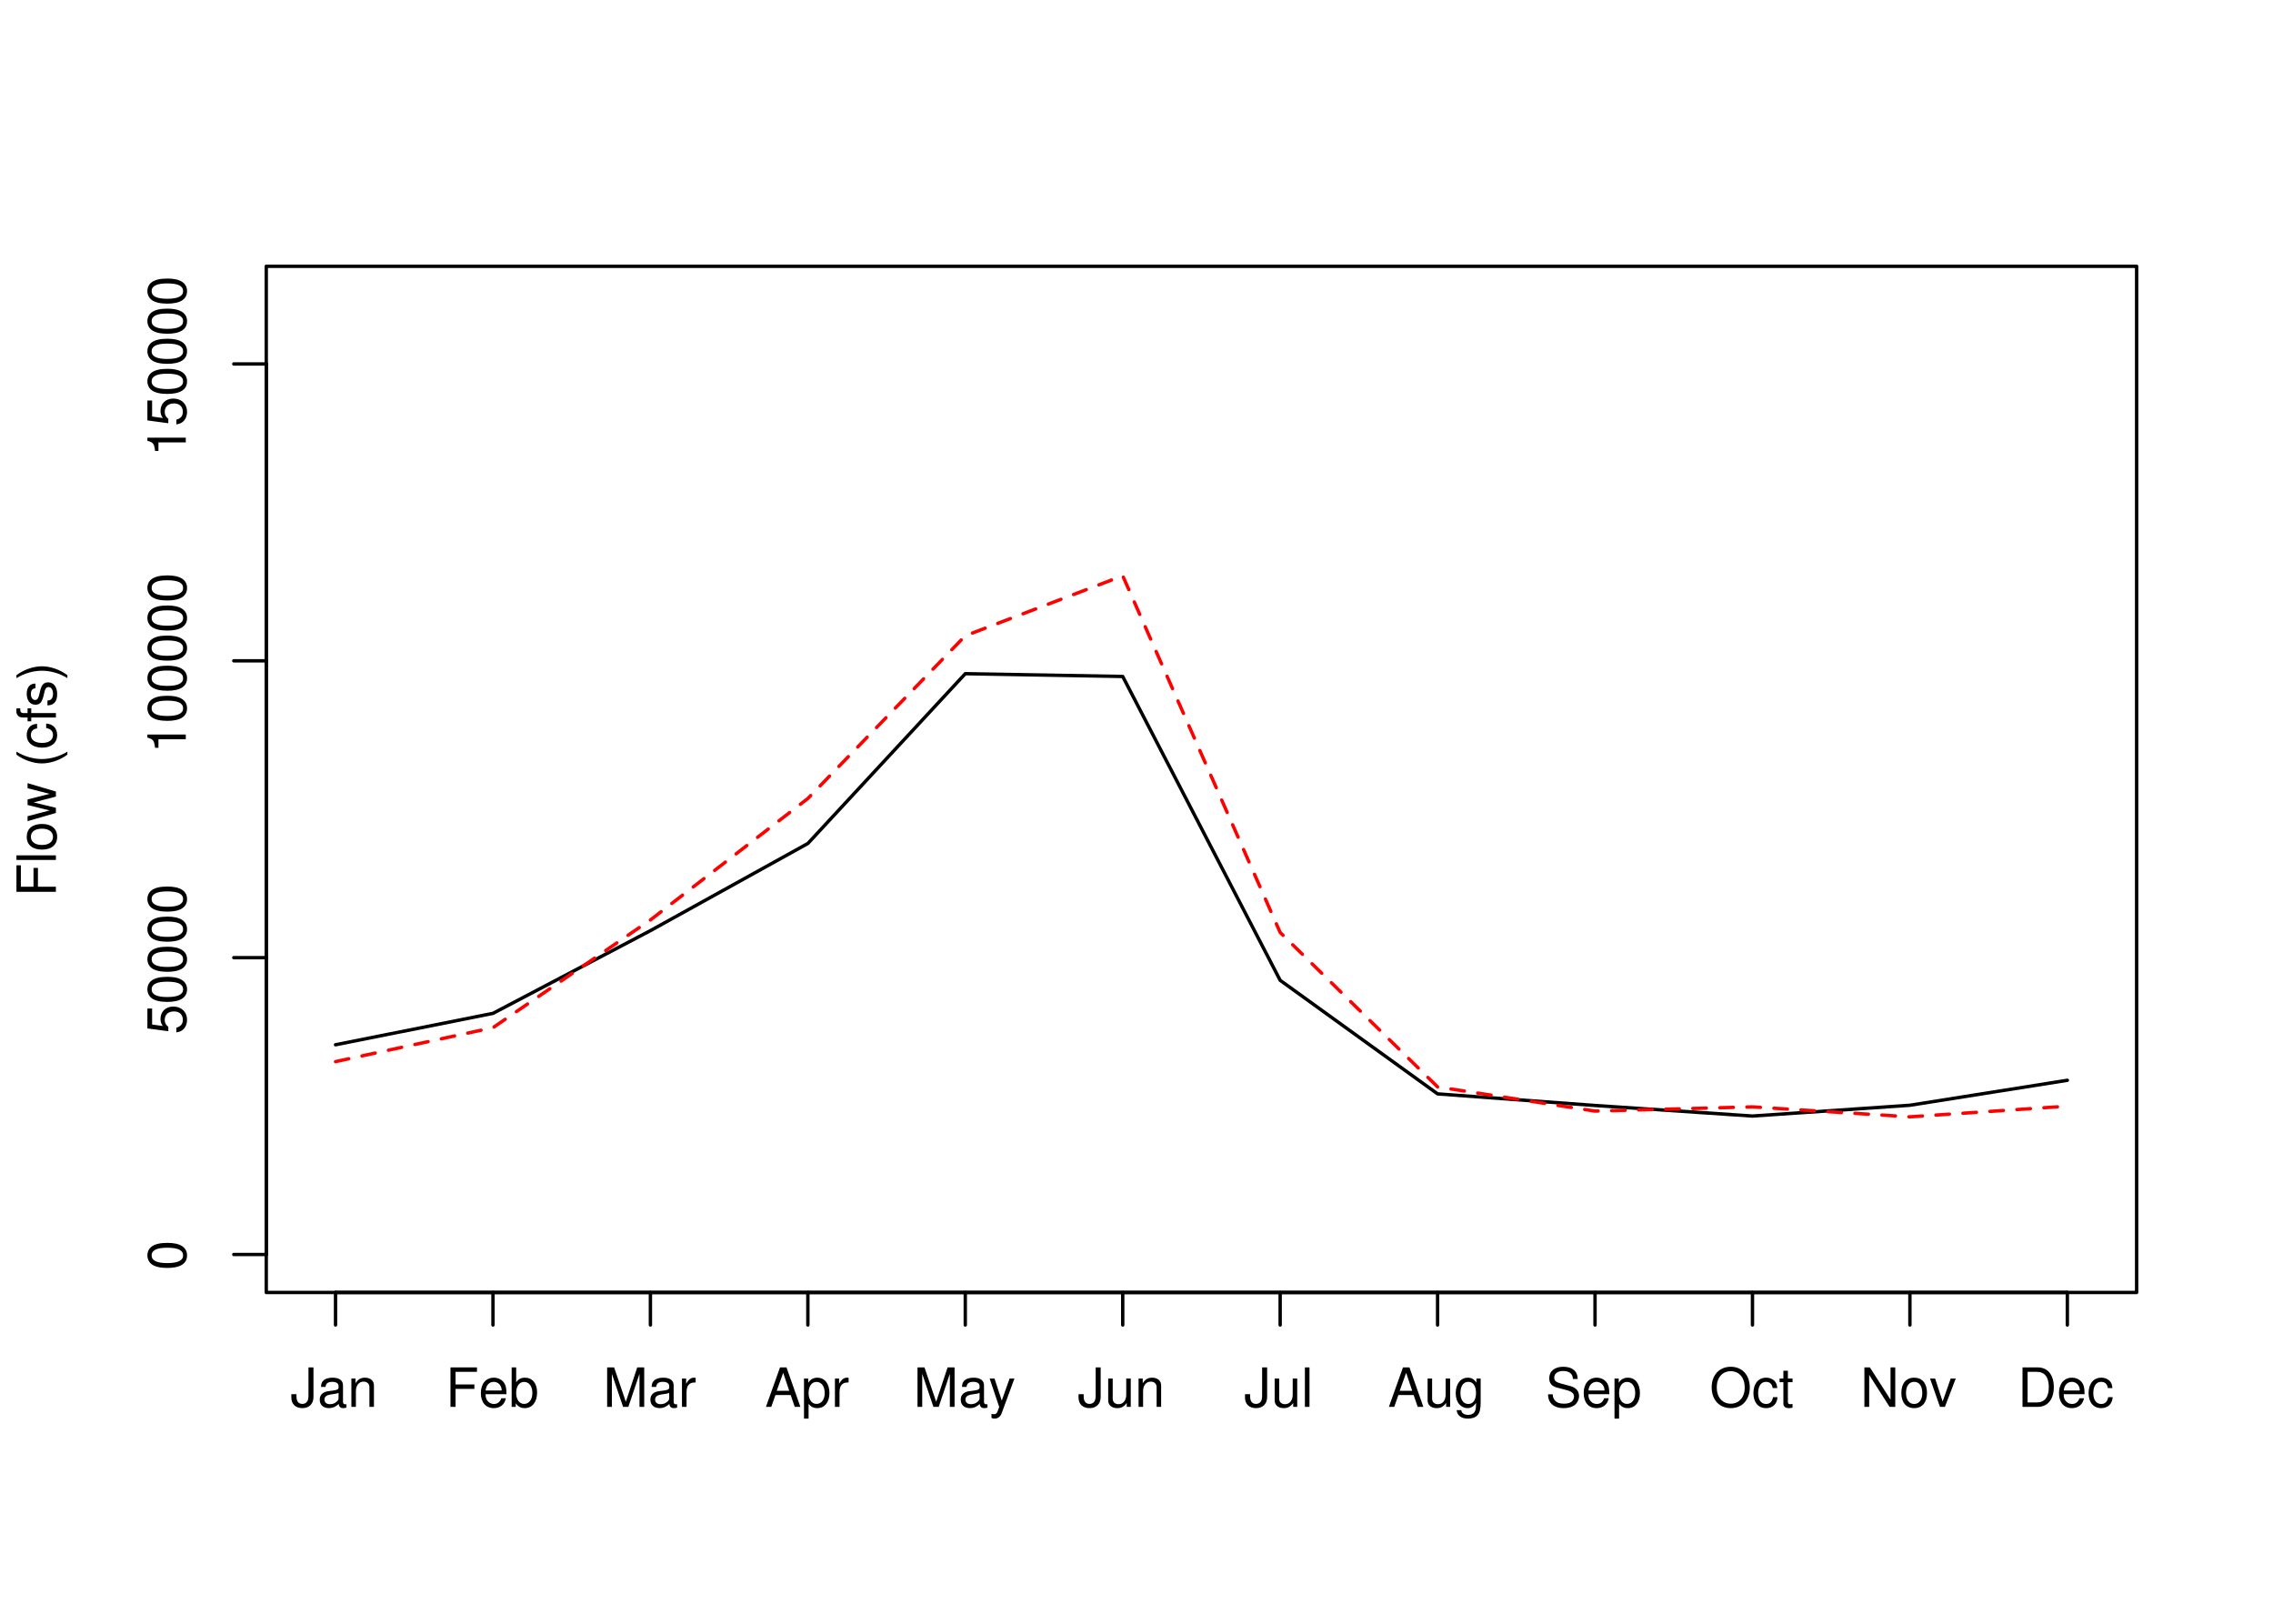
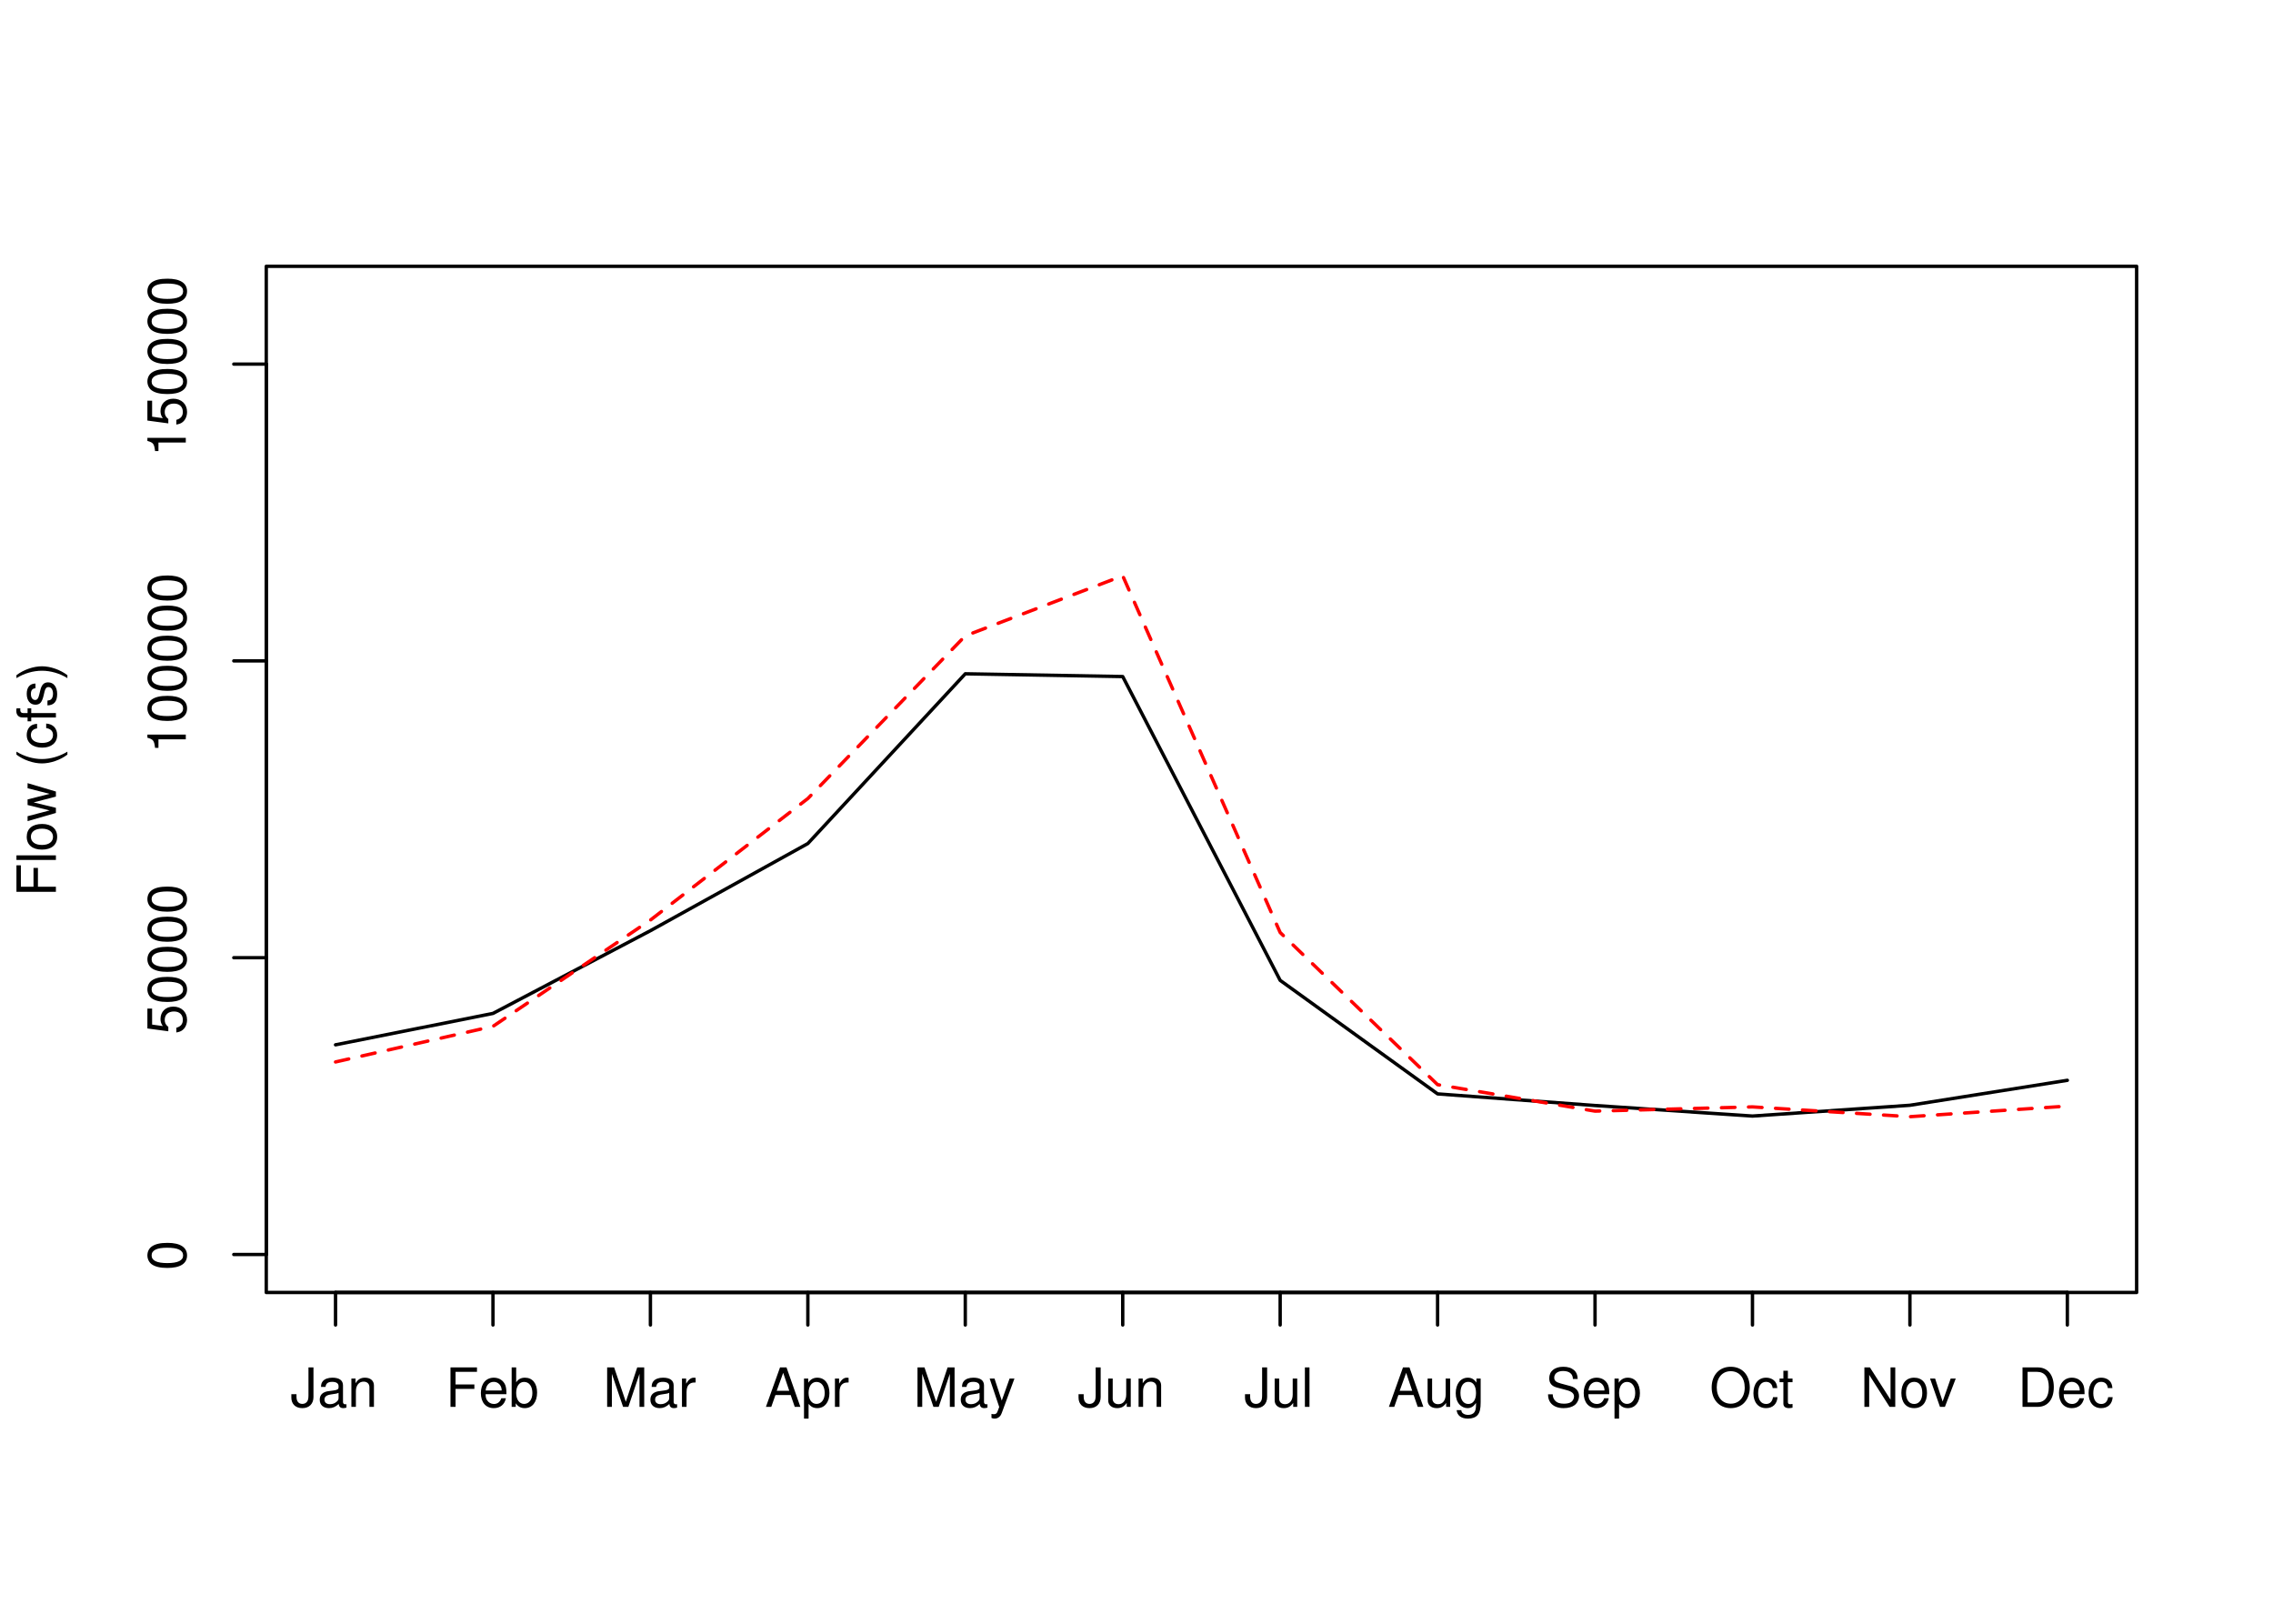
<svg xmlns="http://www.w3.org/2000/svg" xmlns:xlink="http://www.w3.org/1999/xlink" width="504pt" height="360pt" viewBox="0 0 504 360" version="1.1">
  <defs>
    <g>
      <symbol overflow="visible" id="glyph0-0">
        <path style="stroke:none;" d="" />
      </symbol>
      <symbol overflow="visible" id="glyph0-1">
        <path style="stroke:none;" d="M -8.516 -3.297 C -8.516 -2.516 -8.156 -1.781 -7.578 -1.344 C -6.828 -0.797 -5.688 -0.516 -4.109 -0.516 C -1.25 -0.516 0.281 -1.469 0.281 -3.297 C 0.281 -5.094 -1.25 -6.078 -4.047 -6.078 C -5.703 -6.078 -6.797 -5.812 -7.578 -5.25 C -8.172 -4.812 -8.516 -4.109 -8.516 -3.297 Z M -7.578 -3.297 C -7.578 -4.438 -6.422 -5 -4.141 -5 C -1.734 -5 -0.594 -4.453 -0.594 -3.281 C -0.594 -2.156 -1.781 -1.594 -4.109 -1.594 C -6.438 -1.594 -7.578 -2.156 -7.578 -3.297 Z M -7.578 -3.297 " />
      </symbol>
      <symbol overflow="visible" id="glyph0-2">
        <path style="stroke:none;" d="M -8.516 -5.719 L -8.516 -1.312 L -3.875 -0.688 L -3.875 -1.656 C -4.469 -2.141 -4.672 -2.562 -4.672 -3.219 C -4.672 -4.359 -3.891 -5.078 -2.625 -5.078 C -1.406 -5.078 -0.656 -4.375 -0.656 -3.219 C -0.656 -2.297 -1.125 -1.734 -2.094 -1.469 L -2.094 -0.422 C -1.391 -0.562 -1.062 -0.688 -0.75 -0.938 C -0.094 -1.422 0.281 -2.281 0.281 -3.234 C 0.281 -4.953 -0.969 -6.156 -2.766 -6.156 C -4.453 -6.156 -5.609 -5.047 -5.609 -3.406 C -5.609 -2.812 -5.453 -2.328 -5.094 -1.844 L -7.469 -2.172 L -7.469 -5.719 L -8.516 -5.719 Z M -8.516 -5.719 " />
      </symbol>
      <symbol overflow="visible" id="glyph0-3">
        <path style="stroke:none;" d="M -6.062 -3.109 L 0 -3.109 L 0 -4.156 L -8.516 -4.156 L -8.516 -3.469 C -7.203 -3.094 -7.016 -2.859 -6.812 -1.219 L -6.062 -1.219 L -6.062 -3.109 Z M -6.062 -3.109 " />
      </symbol>
      <symbol overflow="visible" id="glyph0-4">
        <path style="stroke:none;" d="M -3.984 -2.203 L -3.984 -6.375 L -4.969 -6.375 L -4.969 -2.203 L -7.766 -2.203 L -7.766 -6.953 L -8.75 -6.953 L -8.75 -1.078 L 0 -1.078 L 0 -2.203 L -3.984 -2.203 Z M -3.984 -2.203 " />
      </symbol>
      <symbol overflow="visible" id="glyph0-5">
        <path style="stroke:none;" d="M -8.75 -1.828 L -8.75 -0.812 L 0 -0.812 L 0 -1.828 L -8.75 -1.828 Z M -8.75 -1.828 " />
      </symbol>
      <symbol overflow="visible" id="glyph0-6">
        <path style="stroke:none;" d="M -6.469 -3.266 C -6.469 -1.5 -5.203 -0.438 -3.094 -0.438 C -0.984 -0.438 0.281 -1.484 0.281 -3.281 C 0.281 -5.047 -0.984 -6.125 -3.047 -6.125 C -5.219 -6.125 -6.469 -5.078 -6.469 -3.266 Z M -5.547 -3.281 C -5.547 -4.406 -4.625 -5.078 -3.062 -5.078 C -1.578 -5.078 -0.641 -4.375 -0.641 -3.281 C -0.641 -2.156 -1.578 -1.469 -3.094 -1.469 C -4.609 -1.469 -5.547 -2.156 -5.547 -3.281 Z M -5.547 -3.281 " />
      </symbol>
      <symbol overflow="visible" id="glyph0-7">
        <path style="stroke:none;" d="M 0 -6.641 L -6.281 -8.5 L -6.281 -7.375 L -1.391 -6.125 L -6.281 -4.891 L -6.281 -3.656 L -1.391 -2.453 L -6.281 -1.172 L -6.281 -0.078 L 0 -1.891 L 0 -3.031 L -4.938 -4.234 L 0 -5.516 L 0 -6.641 Z M 0 -6.641 " />
      </symbol>
      <symbol overflow="visible" id="glyph0-8">
        <path style="stroke:none;" d="" />
      </symbol>
      <symbol overflow="visible" id="glyph0-9">
        <path style="stroke:none;" d="M -8.75 -2.828 C -7.172 -1.625 -4.984 -0.875 -3.109 -0.875 C -1.219 -0.875 0.969 -1.625 2.547 -2.828 L 2.547 -3.484 C 0.828 -2.438 -1.188 -1.844 -3.109 -1.844 C -5.016 -1.844 -7.047 -2.438 -8.75 -3.484 L -8.75 -2.828 Z M -8.75 -2.828 " />
      </symbol>
      <symbol overflow="visible" id="glyph0-10">
        <path style="stroke:none;" d="M -4.172 -5.656 C -4.781 -5.609 -5.188 -5.469 -5.531 -5.234 C -6.125 -4.797 -6.469 -4.047 -6.469 -3.172 C -6.469 -1.469 -5.125 -0.375 -3.031 -0.375 C -1.016 -0.375 0.281 -1.453 0.281 -3.156 C 0.281 -4.656 -0.625 -5.609 -2.156 -5.719 L -2.156 -4.719 C -1.156 -4.547 -0.641 -4.031 -0.641 -3.188 C -0.641 -2.078 -1.547 -1.422 -3.031 -1.422 C -4.609 -1.422 -5.547 -2.062 -5.547 -3.156 C -5.547 -4 -5.047 -4.531 -4.172 -4.641 L -4.172 -5.656 Z M -4.172 -5.656 " />
      </symbol>
      <symbol overflow="visible" id="glyph0-11">
        <path style="stroke:none;" d="M -6.281 -3.094 L -6.281 -2.047 L -7.266 -2.047 C -7.688 -2.047 -7.906 -2.297 -7.906 -2.75 C -7.906 -2.828 -7.906 -2.875 -7.891 -3.094 L -8.719 -3.094 C -8.766 -2.875 -8.781 -2.734 -8.781 -2.531 C -8.781 -1.609 -8.25 -1.062 -7.359 -1.062 L -6.281 -1.062 L -6.281 -0.219 L -5.469 -0.219 L -5.469 -1.062 L 0 -1.062 L 0 -2.047 L -5.469 -2.047 L -5.469 -3.094 L -6.281 -3.094 Z M -6.281 -3.094 " />
      </symbol>
      <symbol overflow="visible" id="glyph0-12">
        <path style="stroke:none;" d="M -4.531 -5.25 C -5.766 -5.25 -6.469 -4.422 -6.469 -2.969 C -6.469 -1.516 -5.719 -0.562 -4.547 -0.562 C -3.562 -0.562 -3.094 -1.062 -2.734 -2.562 L -2.516 -3.484 C -2.344 -4.188 -2.094 -4.469 -1.625 -4.469 C -1.047 -4.469 -0.641 -3.875 -0.641 -3 C -0.641 -2.453 -0.797 -2 -1.062 -1.75 C -1.25 -1.594 -1.422 -1.531 -1.875 -1.469 L -1.875 -0.406 C -0.422 -0.453 0.281 -1.266 0.281 -2.922 C 0.281 -4.5 -0.5 -5.516 -1.719 -5.516 C -2.656 -5.516 -3.172 -4.984 -3.469 -3.734 L -3.703 -2.766 C -3.891 -1.953 -4.156 -1.609 -4.594 -1.609 C -5.172 -1.609 -5.547 -2.125 -5.547 -2.938 C -5.547 -3.75 -5.203 -4.172 -4.531 -4.203 L -4.531 -5.25 Z M -4.531 -5.25 " />
      </symbol>
      <symbol overflow="visible" id="glyph0-13">
        <path style="stroke:none;" d="M 2.547 -1.109 C 0.969 -2.312 -1.219 -3.078 -3.094 -3.078 C -4.984 -3.078 -7.172 -2.312 -8.75 -1.109 L -8.75 -0.453 C -7.031 -1.516 -5.016 -2.094 -3.094 -2.094 C -1.188 -2.094 0.844 -1.516 2.547 -0.453 L 2.547 -1.109 Z M 2.547 -1.109 " />
      </symbol>
      <symbol overflow="visible" id="glyph1-0">
        <path style="stroke:none;" d="" />
      </symbol>
      <symbol overflow="visible" id="glyph1-1">
        <path style="stroke:none;" d="M 4 -8.75 L 4 -2.594 C 4 -1.891 3.922 -1.5 3.719 -1.203 C 3.5 -0.859 3.094 -0.656 2.656 -0.656 C 1.812 -0.656 1.344 -1.219 1.344 -2.25 L 1.344 -2.812 L 0.203 -2.812 L 0.203 -2.047 C 0.203 -0.625 1.141 0.281 2.641 0.281 C 4.156 0.281 5.109 -0.672 5.109 -2.188 L 5.109 -8.75 L 4 -8.75 Z M 4 -8.75 " />
      </symbol>
      <symbol overflow="visible" id="glyph1-2">
        <path style="stroke:none;" d="M 6.422 -0.594 C 6.312 -0.562 6.266 -0.562 6.203 -0.562 C 5.859 -0.562 5.656 -0.75 5.656 -1.062 L 5.656 -4.75 C 5.656 -5.875 4.844 -6.469 3.297 -6.469 C 2.391 -6.469 1.625 -6.203 1.219 -5.734 C 0.922 -5.406 0.797 -5.047 0.781 -4.422 L 1.781 -4.422 C 1.875 -5.203 2.328 -5.547 3.266 -5.547 C 4.156 -5.547 4.672 -5.203 4.672 -4.609 L 4.672 -4.344 C 4.672 -3.922 4.422 -3.75 3.625 -3.641 C 2.203 -3.469 1.984 -3.422 1.609 -3.266 C 0.875 -2.969 0.5 -2.406 0.5 -1.578 C 0.5 -0.438 1.297 0.281 2.562 0.281 C 3.359 0.281 4 0 4.703 -0.641 C 4.781 -0.016 5.094 0.281 5.734 0.281 C 5.938 0.281 6.094 0.25 6.422 0.172 L 6.422 -0.594 Z M 4.672 -1.984 C 4.672 -1.641 4.578 -1.438 4.266 -1.156 C 3.859 -0.797 3.375 -0.594 2.781 -0.594 C 2 -0.594 1.547 -0.969 1.547 -1.609 C 1.547 -2.266 1.984 -2.609 3.062 -2.766 C 4.109 -2.906 4.328 -2.953 4.672 -3.109 L 4.672 -1.984 Z M 4.672 -1.984 " />
      </symbol>
      <symbol overflow="visible" id="glyph1-3">
        <path style="stroke:none;" d="M 0.844 -6.281 L 0.844 0 L 1.844 0 L 1.844 -3.469 C 1.844 -4.75 2.516 -5.594 3.547 -5.594 C 4.344 -5.594 4.844 -5.109 4.844 -4.359 L 4.844 0 L 5.844 0 L 5.844 -4.75 C 5.844 -5.797 5.062 -6.469 3.859 -6.469 C 2.922 -6.469 2.312 -6.109 1.766 -5.234 L 1.766 -6.281 L 0.844 -6.281 Z M 0.844 -6.281 " />
      </symbol>
      <symbol overflow="visible" id="glyph1-4">
        <path style="stroke:none;" d="M 2.203 -3.984 L 6.375 -3.984 L 6.375 -4.969 L 2.203 -4.969 L 2.203 -7.766 L 6.953 -7.766 L 6.953 -8.75 L 1.078 -8.75 L 1.078 0 L 2.203 0 L 2.203 -3.984 Z M 2.203 -3.984 " />
      </symbol>
      <symbol overflow="visible" id="glyph1-5">
        <path style="stroke:none;" d="M 6.156 -2.812 C 6.156 -3.766 6.078 -4.344 5.906 -4.812 C 5.5 -5.844 4.531 -6.469 3.359 -6.469 C 1.609 -6.469 0.484 -5.125 0.484 -3.062 C 0.484 -1 1.578 0.281 3.344 0.281 C 4.781 0.281 5.766 -0.547 6.031 -1.906 L 5.016 -1.906 C 4.734 -1.078 4.172 -0.641 3.375 -0.641 C 2.734 -0.641 2.203 -0.938 1.859 -1.469 C 1.625 -1.828 1.531 -2.188 1.531 -2.812 L 6.156 -2.812 Z M 1.547 -3.625 C 1.625 -4.781 2.344 -5.547 3.344 -5.547 C 4.328 -5.547 5.094 -4.734 5.094 -3.703 C 5.094 -3.672 5.094 -3.641 5.078 -3.625 L 1.547 -3.625 Z M 1.547 -3.625 " />
      </symbol>
      <symbol overflow="visible" id="glyph1-6">
        <path style="stroke:none;" d="M 0.641 -8.75 L 0.641 0 L 1.547 0 L 1.547 -0.797 C 2.031 -0.078 2.656 0.281 3.547 0.281 C 5.203 0.281 6.281 -1.078 6.281 -3.172 C 6.281 -5.203 5.25 -6.469 3.594 -6.469 C 2.719 -6.469 2.109 -6.141 1.641 -5.438 L 1.641 -8.75 L 0.641 -8.75 Z M 3.391 -5.531 C 4.516 -5.531 5.234 -4.562 5.234 -3.062 C 5.234 -1.625 4.484 -0.656 3.391 -0.656 C 2.344 -0.656 1.641 -1.625 1.641 -3.094 C 1.641 -4.578 2.344 -5.531 3.391 -5.531 Z M 3.391 -5.531 " />
      </symbol>
      <symbol overflow="visible" id="glyph1-7">
        <path style="stroke:none;" d="M 5.609 0 L 8.078 -7.328 L 8.078 0 L 9.125 0 L 9.125 -8.75 L 7.578 -8.75 L 5.047 -1.125 L 2.453 -8.75 L 0.906 -8.75 L 0.906 0 L 1.953 0 L 1.953 -7.328 L 4.438 0 L 5.609 0 Z M 5.609 0 " />
      </symbol>
      <symbol overflow="visible" id="glyph1-8">
        <path style="stroke:none;" d="M 0.828 -6.281 L 0.828 0 L 1.844 0 L 1.844 -3.266 C 1.844 -4.156 2.062 -4.75 2.547 -5.094 C 2.859 -5.328 3.156 -5.406 3.859 -5.406 L 3.859 -6.438 C 3.688 -6.453 3.594 -6.469 3.469 -6.469 C 2.812 -6.469 2.328 -6.078 1.75 -5.141 L 1.75 -6.281 L 0.828 -6.281 Z M 0.828 -6.281 " />
      </symbol>
      <symbol overflow="visible" id="glyph1-9">
        <path style="stroke:none;" d="M 5.688 -2.625 L 6.594 0 L 7.844 0 L 4.766 -8.75 L 3.328 -8.75 L 0.203 0 L 1.391 0 L 2.312 -2.625 L 5.688 -2.625 Z M 5.375 -3.562 L 2.594 -3.562 L 4.031 -7.547 L 5.375 -3.562 Z M 5.375 -3.562 " />
      </symbol>
      <symbol overflow="visible" id="glyph1-10">
        <path style="stroke:none;" d="M 0.641 2.609 L 1.656 2.609 L 1.656 -0.656 C 2.188 -0.016 2.766 0.281 3.594 0.281 C 5.203 0.281 6.281 -1.031 6.281 -3.031 C 6.281 -5.141 5.25 -6.469 3.578 -6.469 C 2.719 -6.469 2.047 -6.078 1.578 -5.344 L 1.578 -6.281 L 0.641 -6.281 L 0.641 2.609 Z M 3.406 -5.531 C 4.516 -5.531 5.234 -4.562 5.234 -3.062 C 5.234 -1.625 4.5 -0.656 3.406 -0.656 C 2.359 -0.656 1.656 -1.625 1.656 -3.094 C 1.656 -4.578 2.359 -5.531 3.406 -5.531 Z M 3.406 -5.531 " />
      </symbol>
      <symbol overflow="visible" id="glyph1-11">
        <path style="stroke:none;" d="M 4.656 -6.281 L 2.922 -1.391 L 1.312 -6.281 L 0.234 -6.281 L 2.359 0.031 L 1.984 1.016 C 1.828 1.469 1.594 1.625 1.172 1.625 C 1.031 1.625 0.859 1.609 0.641 1.562 L 0.641 2.453 C 0.859 2.562 1.062 2.609 1.312 2.609 C 1.641 2.609 1.984 2.516 2.25 2.312 C 2.562 2.094 2.75 1.828 2.938 1.312 L 5.734 -6.281 L 4.656 -6.281 Z M 4.656 -6.281 " />
      </symbol>
      <symbol overflow="visible" id="glyph1-12">
        <path style="stroke:none;" d="M 5.781 0 L 5.781 -6.281 L 4.781 -6.281 L 4.781 -2.719 C 4.781 -1.438 4.109 -0.594 3.078 -0.594 C 2.281 -0.594 1.781 -1.078 1.781 -1.844 L 1.781 -6.281 L 0.781 -6.281 L 0.781 -1.438 C 0.781 -0.391 1.562 0.281 2.781 0.281 C 3.703 0.281 4.297 -0.047 4.891 -0.875 L 4.891 0 L 5.781 0 Z M 5.781 0 " />
      </symbol>
      <symbol overflow="visible" id="glyph1-13">
        <path style="stroke:none;" d="M 1.828 -8.75 L 0.812 -8.75 L 0.812 0 L 1.828 0 L 1.828 -8.75 Z M 1.828 -8.75 " />
      </symbol>
      <symbol overflow="visible" id="glyph1-14">
        <path style="stroke:none;" d="M 4.938 -6.281 L 4.938 -5.375 C 4.438 -6.125 3.828 -6.469 3.031 -6.469 C 1.422 -6.469 0.344 -5.078 0.344 -3.031 C 0.344 -2 0.625 -1.156 1.141 -0.562 C 1.609 -0.031 2.281 0.281 2.938 0.281 C 3.734 0.281 4.281 -0.062 4.844 -0.859 L 4.844 -0.531 C 4.844 0.328 4.734 0.844 4.484 1.188 C 4.219 1.562 3.703 1.781 3.094 1.781 C 2.641 1.781 2.234 1.656 1.953 1.438 C 1.734 1.266 1.625 1.094 1.578 0.719 L 0.547 0.719 C 0.656 1.906 1.578 2.609 3.062 2.609 C 4 2.609 4.797 2.312 5.203 1.812 C 5.688 1.234 5.875 0.438 5.875 -1.031 L 5.875 -6.281 L 4.938 -6.281 Z M 3.125 -5.547 C 4.219 -5.547 4.844 -4.625 4.844 -3.062 C 4.844 -1.562 4.203 -0.641 3.141 -0.641 C 2.047 -0.641 1.391 -1.578 1.391 -3.094 C 1.391 -4.609 2.062 -5.547 3.125 -5.547 Z M 3.125 -5.547 " />
      </symbol>
      <symbol overflow="visible" id="glyph1-15">
        <path style="stroke:none;" d="M 7.156 -6.188 C 7.141 -7.891 5.969 -8.891 3.953 -8.891 C 2.031 -8.891 0.844 -7.906 0.844 -6.328 C 0.844 -5.25 1.406 -4.578 2.562 -4.281 L 4.734 -3.703 C 5.828 -3.422 6.344 -2.969 6.344 -2.297 C 6.344 -1.828 6.078 -1.344 5.719 -1.078 C 5.359 -0.844 4.812 -0.703 4.109 -0.703 C 3.156 -0.703 2.516 -0.938 2.094 -1.438 C 1.766 -1.828 1.625 -2.25 1.625 -2.781 L 0.578 -2.781 C 0.594 -1.984 0.75 -1.453 1.094 -0.969 C 1.688 -0.156 2.703 0.281 4.031 0.281 C 5.078 0.281 5.922 0.031 6.484 -0.391 C 7.078 -0.859 7.453 -1.641 7.453 -2.406 C 7.453 -3.484 6.781 -4.266 5.594 -4.594 L 3.391 -5.188 C 2.344 -5.469 1.953 -5.812 1.953 -6.484 C 1.953 -7.375 2.734 -7.953 3.906 -7.953 C 5.297 -7.953 6.078 -7.312 6.094 -6.188 L 7.156 -6.188 Z M 7.156 -6.188 " />
      </symbol>
      <symbol overflow="visible" id="glyph1-16">
        <path style="stroke:none;" d="M 4.672 -8.891 C 2.156 -8.891 0.453 -7.047 0.453 -4.312 C 0.453 -1.578 2.156 0.281 4.688 0.281 C 5.734 0.281 6.688 -0.047 7.391 -0.641 C 8.344 -1.453 8.906 -2.812 8.906 -4.234 C 8.906 -7.062 7.234 -8.891 4.672 -8.891 Z M 4.672 -7.906 C 6.562 -7.906 7.781 -6.469 7.781 -4.266 C 7.781 -2.141 6.531 -0.703 4.688 -0.703 C 2.812 -0.703 1.578 -2.141 1.578 -4.312 C 1.578 -6.469 2.812 -7.906 4.672 -7.906 Z M 4.672 -7.906 " />
      </symbol>
      <symbol overflow="visible" id="glyph1-17">
        <path style="stroke:none;" d="M 5.656 -4.172 C 5.609 -4.781 5.469 -5.188 5.234 -5.531 C 4.797 -6.125 4.047 -6.469 3.172 -6.469 C 1.469 -6.469 0.375 -5.125 0.375 -3.031 C 0.375 -1.016 1.453 0.281 3.156 0.281 C 4.656 0.281 5.609 -0.625 5.719 -2.156 L 4.719 -2.156 C 4.547 -1.156 4.031 -0.641 3.188 -0.641 C 2.078 -0.641 1.422 -1.547 1.422 -3.031 C 1.422 -4.609 2.062 -5.547 3.156 -5.547 C 4 -5.547 4.531 -5.047 4.641 -4.172 L 5.656 -4.172 Z M 5.656 -4.172 " />
      </symbol>
      <symbol overflow="visible" id="glyph1-18">
        <path style="stroke:none;" d="M 3.047 -6.281 L 2.016 -6.281 L 2.016 -8.016 L 1.016 -8.016 L 1.016 -6.281 L 0.172 -6.281 L 0.172 -5.469 L 1.016 -5.469 L 1.016 -0.719 C 1.016 -0.078 1.453 0.281 2.234 0.281 C 2.469 0.281 2.719 0.25 3.047 0.188 L 3.047 -0.641 C 2.922 -0.609 2.766 -0.594 2.562 -0.594 C 2.141 -0.594 2.016 -0.719 2.016 -1.156 L 2.016 -5.469 L 3.047 -5.469 L 3.047 -6.281 Z M 3.047 -6.281 " />
      </symbol>
      <symbol overflow="visible" id="glyph1-19">
        <path style="stroke:none;" d="M 7.75 -8.75 L 6.703 -8.75 L 6.703 -1.594 L 2.125 -8.75 L 0.906 -8.75 L 0.906 0 L 1.969 0 L 1.969 -7.094 L 6.484 0 L 7.75 0 L 7.75 -8.75 Z M 7.75 -8.75 " />
      </symbol>
      <symbol overflow="visible" id="glyph1-20">
        <path style="stroke:none;" d="M 3.266 -6.469 C 1.5 -6.469 0.438 -5.203 0.438 -3.094 C 0.438 -0.984 1.484 0.281 3.281 0.281 C 5.047 0.281 6.125 -0.984 6.125 -3.047 C 6.125 -5.219 5.078 -6.469 3.266 -6.469 Z M 3.281 -5.547 C 4.406 -5.547 5.078 -4.625 5.078 -3.062 C 5.078 -1.578 4.375 -0.641 3.281 -0.641 C 2.156 -0.641 1.469 -1.578 1.469 -3.094 C 1.469 -4.609 2.156 -5.547 3.281 -5.547 Z M 3.281 -5.547 " />
      </symbol>
      <symbol overflow="visible" id="glyph1-21">
        <path style="stroke:none;" d="M 3.422 0 L 5.828 -6.281 L 4.703 -6.281 L 2.922 -1.188 L 1.25 -6.281 L 0.125 -6.281 L 2.328 0 L 3.422 0 Z M 3.422 0 " />
      </symbol>
      <symbol overflow="visible" id="glyph1-22">
        <path style="stroke:none;" d="M 1.062 0 L 4.438 0 C 6.641 0 8 -1.656 8 -4.375 C 8 -7.094 6.656 -8.75 4.438 -8.75 L 1.062 -8.75 L 1.062 0 Z M 2.188 -0.984 L 2.188 -7.766 L 4.25 -7.766 C 5.969 -7.766 6.891 -6.594 6.891 -4.375 C 6.891 -2.156 5.969 -0.984 4.25 -0.984 L 2.188 -0.984 Z M 2.188 -0.984 " />
      </symbol>
    </g>
    <clipPath id="clip1">
      <path d="M 59.039 59.039 L 474.758 59.039 L 474.758 287.559 L 59.039 287.559 Z M 59.039 59.039 " />
    </clipPath>
    <clipPath id="clip2">
      <path d="M 0 0 L 505 0 L 505 361 L 0 361 Z M 0 0 " />
    </clipPath>
    <clipPath id="clip3">
      <path d="M 0 0 L 505 0 L 505 361 L 0 361 Z M 0 0 " />
    </clipPath>
    <clipPath id="clip4">
      <path d="M 0 0 L 505 0 L 505 361 L 0 361 Z M 0 0 " />
    </clipPath>
    <clipPath id="clip5">
      <path d="M 59.039 59.039 L 474.758 59.039 L 474.758 287.559 L 59.039 287.559 Z M 59.039 59.039 " />
    </clipPath>
  </defs>
  <g id="surface0">
    <rect x="0" y="0" width="504" height="360" style="fill:rgb(100%,100%,100%);fill-opacity:1;stroke:none;" />
    <g clip-path="url(#clip1)" clip-rule="nonzero">
-       <path style="fill:none;stroke-width:0.75;stroke-linecap:round;stroke-linejoin:round;stroke:rgb(0%,0%,0%);stroke-opacity:1;stroke-miterlimit:10;" d="M 74.398 231.637 L 74.398 231.637 L 109.309 224.672 L 144.219 206.332 L 179.129 187.008 L 214.035 149.363 L 248.945 149.98 L 283.855 217.348 L 318.762 242.523 L 353.672 245.098 L 388.582 247.438 L 423.492 245.047 L 458.398 239.512 " />
+       <path style="fill:none;stroke-width:0.75;stroke-linecap:round;stroke-linejoin:round;stroke:rgb(0%,0%,0%);stroke-opacity:1;stroke-miterlimit:10;" d="M 74.398 231.645 L 74.398 231.645 L 109.309 224.684 L 144.219 206.344 L 179.129 187.02 L 214.035 149.387 L 248.945 150 L 283.855 217.355 L 318.762 242.527 L 353.672 245.105 L 388.582 247.441 L 423.492 245.051 L 458.398 239.516 " />
    </g>
    <g clip-path="url(#clip2)" clip-rule="nonzero">
-       <path style="fill:none;stroke-width:0.75;stroke-linecap:round;stroke-linejoin:round;stroke:rgb(0%,0%,0%);stroke-opacity:1;stroke-miterlimit:10;" d="M 59.039 278.133 L 59.039 80.695 " />
+       <path style="fill:none;stroke-width:0.75;stroke-linecap:round;stroke-linejoin:round;stroke:rgb(0%,0%,0%);stroke-opacity:1;stroke-miterlimit:10;" d="M 59.039 278.133 L 59.039 80.727 " />
      <path style="fill:none;stroke-width:0.75;stroke-linecap:round;stroke-linejoin:round;stroke:rgb(0%,0%,0%);stroke-opacity:1;stroke-miterlimit:10;" d="M 59.039 278.133 L 51.84 278.133 " />
-       <path style="fill:none;stroke-width:0.75;stroke-linecap:round;stroke-linejoin:round;stroke:rgb(0%,0%,0%);stroke-opacity:1;stroke-miterlimit:10;" d="M 59.039 212.32 L 51.84 212.32 " />
-       <path style="fill:none;stroke-width:0.75;stroke-linecap:round;stroke-linejoin:round;stroke:rgb(0%,0%,0%);stroke-opacity:1;stroke-miterlimit:10;" d="M 59.039 146.508 L 51.84 146.508 " />
-       <path style="fill:none;stroke-width:0.75;stroke-linecap:round;stroke-linejoin:round;stroke:rgb(0%,0%,0%);stroke-opacity:1;stroke-miterlimit:10;" d="M 59.039 80.695 L 51.84 80.695 " />
+       <path style="fill:none;stroke-width:0.75;stroke-linecap:round;stroke-linejoin:round;stroke:rgb(0%,0%,0%);stroke-opacity:1;stroke-miterlimit:10;" d="M 59.039 212.332 L 51.84 212.332 " />
+       <path style="fill:none;stroke-width:0.75;stroke-linecap:round;stroke-linejoin:round;stroke:rgb(0%,0%,0%);stroke-opacity:1;stroke-miterlimit:10;" d="M 59.039 146.527 L 51.84 146.527 " />
+       <path style="fill:none;stroke-width:0.75;stroke-linecap:round;stroke-linejoin:round;stroke:rgb(0%,0%,0%);stroke-opacity:1;stroke-miterlimit:10;" d="M 59.039 80.727 L 51.84 80.727 " />
      <g style="fill:rgb(0%,0%,0%);fill-opacity:1;">
        <use xlink:href="#glyph0-1" x="41.197" y="281.633" />
      </g>
      <g style="fill:rgb(0%,0%,0%);fill-opacity:1;">
-         <use xlink:href="#glyph0-2" x="41.197" y="229.32" />
-         <use xlink:href="#glyph0-1" x="41.197" y="222.648" />
-         <use xlink:href="#glyph0-1" x="41.197" y="215.977" />
-         <use xlink:href="#glyph0-1" x="41.197" y="209.305" />
-         <use xlink:href="#glyph0-1" x="41.197" y="202.633" />
-       </g>
-       <g style="fill:rgb(0%,0%,0%);fill-opacity:1;">
-         <use xlink:href="#glyph0-3" x="41.197" y="167.008" />
-         <use xlink:href="#glyph0-1" x="41.197" y="160.336" />
-         <use xlink:href="#glyph0-1" x="41.197" y="153.664" />
-         <use xlink:href="#glyph0-1" x="41.197" y="146.992" />
-         <use xlink:href="#glyph0-1" x="41.197" y="140.32" />
-         <use xlink:href="#glyph0-1" x="41.197" y="133.648" />
-       </g>
-       <g style="fill:rgb(0%,0%,0%);fill-opacity:1;">
-         <use xlink:href="#glyph0-3" x="41.197" y="101.195" />
-         <use xlink:href="#glyph0-2" x="41.197" y="94.523" />
-         <use xlink:href="#glyph0-1" x="41.197" y="87.852" />
-         <use xlink:href="#glyph0-1" x="41.197" y="81.18" />
-         <use xlink:href="#glyph0-1" x="41.197" y="74.508" />
-         <use xlink:href="#glyph0-1" x="41.197" y="67.836" />
+         <use xlink:href="#glyph0-2" x="41.197" y="229.332" />
+         <use xlink:href="#glyph0-1" x="41.197" y="222.66" />
+         <use xlink:href="#glyph0-1" x="41.197" y="215.988" />
+         <use xlink:href="#glyph0-1" x="41.197" y="209.316" />
+         <use xlink:href="#glyph0-1" x="41.197" y="202.645" />
+       </g>
+       <g style="fill:rgb(0%,0%,0%);fill-opacity:1;">
+         <use xlink:href="#glyph0-3" x="41.197" y="167.027" />
+         <use xlink:href="#glyph0-1" x="41.197" y="160.355" />
+         <use xlink:href="#glyph0-1" x="41.197" y="153.684" />
+         <use xlink:href="#glyph0-1" x="41.197" y="147.012" />
+         <use xlink:href="#glyph0-1" x="41.197" y="140.34" />
+         <use xlink:href="#glyph0-1" x="41.197" y="133.668" />
+       </g>
+       <g style="fill:rgb(0%,0%,0%);fill-opacity:1;">
+         <use xlink:href="#glyph0-3" x="41.197" y="101.227" />
+         <use xlink:href="#glyph0-2" x="41.197" y="94.555" />
+         <use xlink:href="#glyph0-1" x="41.197" y="87.883" />
+         <use xlink:href="#glyph0-1" x="41.197" y="81.211" />
+         <use xlink:href="#glyph0-1" x="41.197" y="74.539" />
+         <use xlink:href="#glyph0-1" x="41.197" y="67.867" />
      </g>
      <path style="fill:none;stroke-width:0.75;stroke-linecap:round;stroke-linejoin:round;stroke:rgb(0%,0%,0%);stroke-opacity:1;stroke-miterlimit:10;" d="M 59.039 286.559 L 59.039 286.559 L 473.762 286.559 L 473.762 59.039 L 59.039 59.039 L 59.039 286.559 " />
    </g>
    <g clip-path="url(#clip3)" clip-rule="nonzero">
      <g style="fill:rgb(0%,0%,0%);fill-opacity:1;">
        <use xlink:href="#glyph0-4" x="12.396" y="198.801" />
        <use xlink:href="#glyph0-5" x="12.396" y="191.469" />
        <use xlink:href="#glyph0-6" x="12.396" y="188.805" />
        <use xlink:href="#glyph0-7" x="12.396" y="182.133" />
        <use xlink:href="#glyph0-8" x="12.396" y="173.469" />
        <use xlink:href="#glyph0-9" x="12.396" y="170.133" />
        <use xlink:href="#glyph0-10" x="12.396" y="166.137" />
        <use xlink:href="#glyph0-11" x="12.396" y="160.137" />
        <use xlink:href="#glyph0-12" x="12.396" y="156.801" />
        <use xlink:href="#glyph0-13" x="12.396" y="150.801" />
      </g>
    </g>
    <g clip-path="url(#clip4)" clip-rule="nonzero">
      <path style="fill:none;stroke-width:0.75;stroke-linecap:round;stroke-linejoin:round;stroke:rgb(0%,0%,0%);stroke-opacity:1;stroke-miterlimit:10;" d="M 74.398 286.559 L 458.398 286.559 " />
      <path style="fill:none;stroke-width:0.75;stroke-linecap:round;stroke-linejoin:round;stroke:rgb(0%,0%,0%);stroke-opacity:1;stroke-miterlimit:10;" d="M 74.398 286.559 L 74.398 293.762 " />
      <path style="fill:none;stroke-width:0.75;stroke-linecap:round;stroke-linejoin:round;stroke:rgb(0%,0%,0%);stroke-opacity:1;stroke-miterlimit:10;" d="M 109.309 286.559 L 109.309 293.762 " />
      <path style="fill:none;stroke-width:0.75;stroke-linecap:round;stroke-linejoin:round;stroke:rgb(0%,0%,0%);stroke-opacity:1;stroke-miterlimit:10;" d="M 144.219 286.559 L 144.219 293.762 " />
      <path style="fill:none;stroke-width:0.75;stroke-linecap:round;stroke-linejoin:round;stroke:rgb(0%,0%,0%);stroke-opacity:1;stroke-miterlimit:10;" d="M 179.129 286.559 L 179.129 293.762 " />
      <path style="fill:none;stroke-width:0.75;stroke-linecap:round;stroke-linejoin:round;stroke:rgb(0%,0%,0%);stroke-opacity:1;stroke-miterlimit:10;" d="M 214.035 286.559 L 214.035 293.762 " />
      <path style="fill:none;stroke-width:0.75;stroke-linecap:round;stroke-linejoin:round;stroke:rgb(0%,0%,0%);stroke-opacity:1;stroke-miterlimit:10;" d="M 248.945 286.559 L 248.945 293.762 " />
      <path style="fill:none;stroke-width:0.75;stroke-linecap:round;stroke-linejoin:round;stroke:rgb(0%,0%,0%);stroke-opacity:1;stroke-miterlimit:10;" d="M 283.855 286.559 L 283.855 293.762 " />
      <path style="fill:none;stroke-width:0.75;stroke-linecap:round;stroke-linejoin:round;stroke:rgb(0%,0%,0%);stroke-opacity:1;stroke-miterlimit:10;" d="M 318.762 286.559 L 318.762 293.762 " />
      <path style="fill:none;stroke-width:0.75;stroke-linecap:round;stroke-linejoin:round;stroke:rgb(0%,0%,0%);stroke-opacity:1;stroke-miterlimit:10;" d="M 353.672 286.559 L 353.672 293.762 " />
      <path style="fill:none;stroke-width:0.75;stroke-linecap:round;stroke-linejoin:round;stroke:rgb(0%,0%,0%);stroke-opacity:1;stroke-miterlimit:10;" d="M 388.582 286.559 L 388.582 293.762 " />
      <path style="fill:none;stroke-width:0.75;stroke-linecap:round;stroke-linejoin:round;stroke:rgb(0%,0%,0%);stroke-opacity:1;stroke-miterlimit:10;" d="M 423.492 286.559 L 423.492 293.762 " />
      <path style="fill:none;stroke-width:0.75;stroke-linecap:round;stroke-linejoin:round;stroke:rgb(0%,0%,0%);stroke-opacity:1;stroke-miterlimit:10;" d="M 458.398 286.559 L 458.398 293.762 " />
      <g style="fill:rgb(0%,0%,0%);fill-opacity:1;">
        <use xlink:href="#glyph1-1" x="64.398" y="311.916" />
        <use xlink:href="#glyph1-2" x="70.398" y="311.916" />
        <use xlink:href="#glyph1-3" x="77.07" y="311.916" />
      </g>
      <g style="fill:rgb(0%,0%,0%);fill-opacity:1;">
        <use xlink:href="#glyph1-4" x="98.809" y="311.916" />
        <use xlink:href="#glyph1-5" x="106.141" y="311.916" />
        <use xlink:href="#glyph1-6" x="112.812" y="311.916" />
      </g>
      <g style="fill:rgb(0%,0%,0%);fill-opacity:1;">
        <use xlink:href="#glyph1-7" x="133.719" y="311.916" />
        <use xlink:href="#glyph1-2" x="143.715" y="311.916" />
        <use xlink:href="#glyph1-8" x="150.387" y="311.916" />
      </g>
      <g style="fill:rgb(0%,0%,0%);fill-opacity:1;">
        <use xlink:href="#glyph1-9" x="169.629" y="311.916" />
        <use xlink:href="#glyph1-10" x="177.633" y="311.916" />
        <use xlink:href="#glyph1-8" x="184.305" y="311.916" />
      </g>
      <g style="fill:rgb(0%,0%,0%);fill-opacity:1;">
        <use xlink:href="#glyph1-7" x="202.535" y="311.916" />
        <use xlink:href="#glyph1-2" x="212.531" y="311.916" />
        <use xlink:href="#glyph1-11" x="219.203" y="311.916" />
      </g>
      <g style="fill:rgb(0%,0%,0%);fill-opacity:1;">
        <use xlink:href="#glyph1-1" x="238.945" y="311.916" />
        <use xlink:href="#glyph1-12" x="244.945" y="311.916" />
        <use xlink:href="#glyph1-3" x="251.617" y="311.916" />
      </g>
      <g style="fill:rgb(0%,0%,0%);fill-opacity:1;">
        <use xlink:href="#glyph1-1" x="275.855" y="311.916" />
        <use xlink:href="#glyph1-12" x="281.855" y="311.916" />
        <use xlink:href="#glyph1-13" x="288.527" y="311.916" />
      </g>
      <g style="fill:rgb(0%,0%,0%);fill-opacity:1;">
        <use xlink:href="#glyph1-9" x="307.762" y="311.916" />
        <use xlink:href="#glyph1-12" x="315.766" y="311.916" />
        <use xlink:href="#glyph1-14" x="322.438" y="311.916" />
      </g>
      <g style="fill:rgb(0%,0%,0%);fill-opacity:1;">
        <use xlink:href="#glyph1-15" x="342.672" y="311.916" />
        <use xlink:href="#glyph1-5" x="350.676" y="311.916" />
        <use xlink:href="#glyph1-10" x="357.348" y="311.916" />
      </g>
      <g style="fill:rgb(0%,0%,0%);fill-opacity:1;">
        <use xlink:href="#glyph1-16" x="379.082" y="311.916" />
        <use xlink:href="#glyph1-17" x="388.418" y="311.916" />
        <use xlink:href="#glyph1-18" x="394.418" y="311.916" />
      </g>
      <g style="fill:rgb(0%,0%,0%);fill-opacity:1;">
        <use xlink:href="#glyph1-19" x="412.492" y="311.916" />
        <use xlink:href="#glyph1-20" x="421.156" y="311.916" />
        <use xlink:href="#glyph1-21" x="427.828" y="311.916" />
      </g>
      <g style="fill:rgb(0%,0%,0%);fill-opacity:1;">
        <use xlink:href="#glyph1-22" x="447.398" y="311.916" />
        <use xlink:href="#glyph1-5" x="456.062" y="311.916" />
        <use xlink:href="#glyph1-17" x="462.734" y="311.916" />
      </g>
    </g>
    <g clip-path="url(#clip5)" clip-rule="nonzero">
-       <path style="fill:none;stroke-width:0.75;stroke-linecap:round;stroke-linejoin:round;stroke:rgb(100%,0%,0%);stroke-opacity:1;stroke-dasharray:3,3;stroke-miterlimit:10;" d="M 74.398 235.371 L 74.398 235.371 L 109.309 227.84 L 144.219 203.961 L 179.129 177.035 L 214.035 140.953 L 248.945 127.656 L 283.855 206.738 L 318.762 240.98 L 353.672 246.34 L 388.582 245.406 L 423.492 247.613 L 458.398 245.246 " />
+       <path style="fill:none;stroke-width:0.75;stroke-linecap:round;stroke-linejoin:round;stroke:rgb(100%,0%,0%);stroke-opacity:1;stroke-dasharray:3,3;stroke-miterlimit:10;" d="M 74.398 235.445 L 74.398 235.445 L 109.309 227.551 L 144.219 203.988 L 179.129 177.039 L 214.035 140.973 L 248.945 127.656 L 283.855 206.746 L 318.762 240.477 L 353.672 246.348 L 388.582 245.41 L 423.492 247.582 L 458.398 245.234 " />
    </g>
  </g>
</svg>
